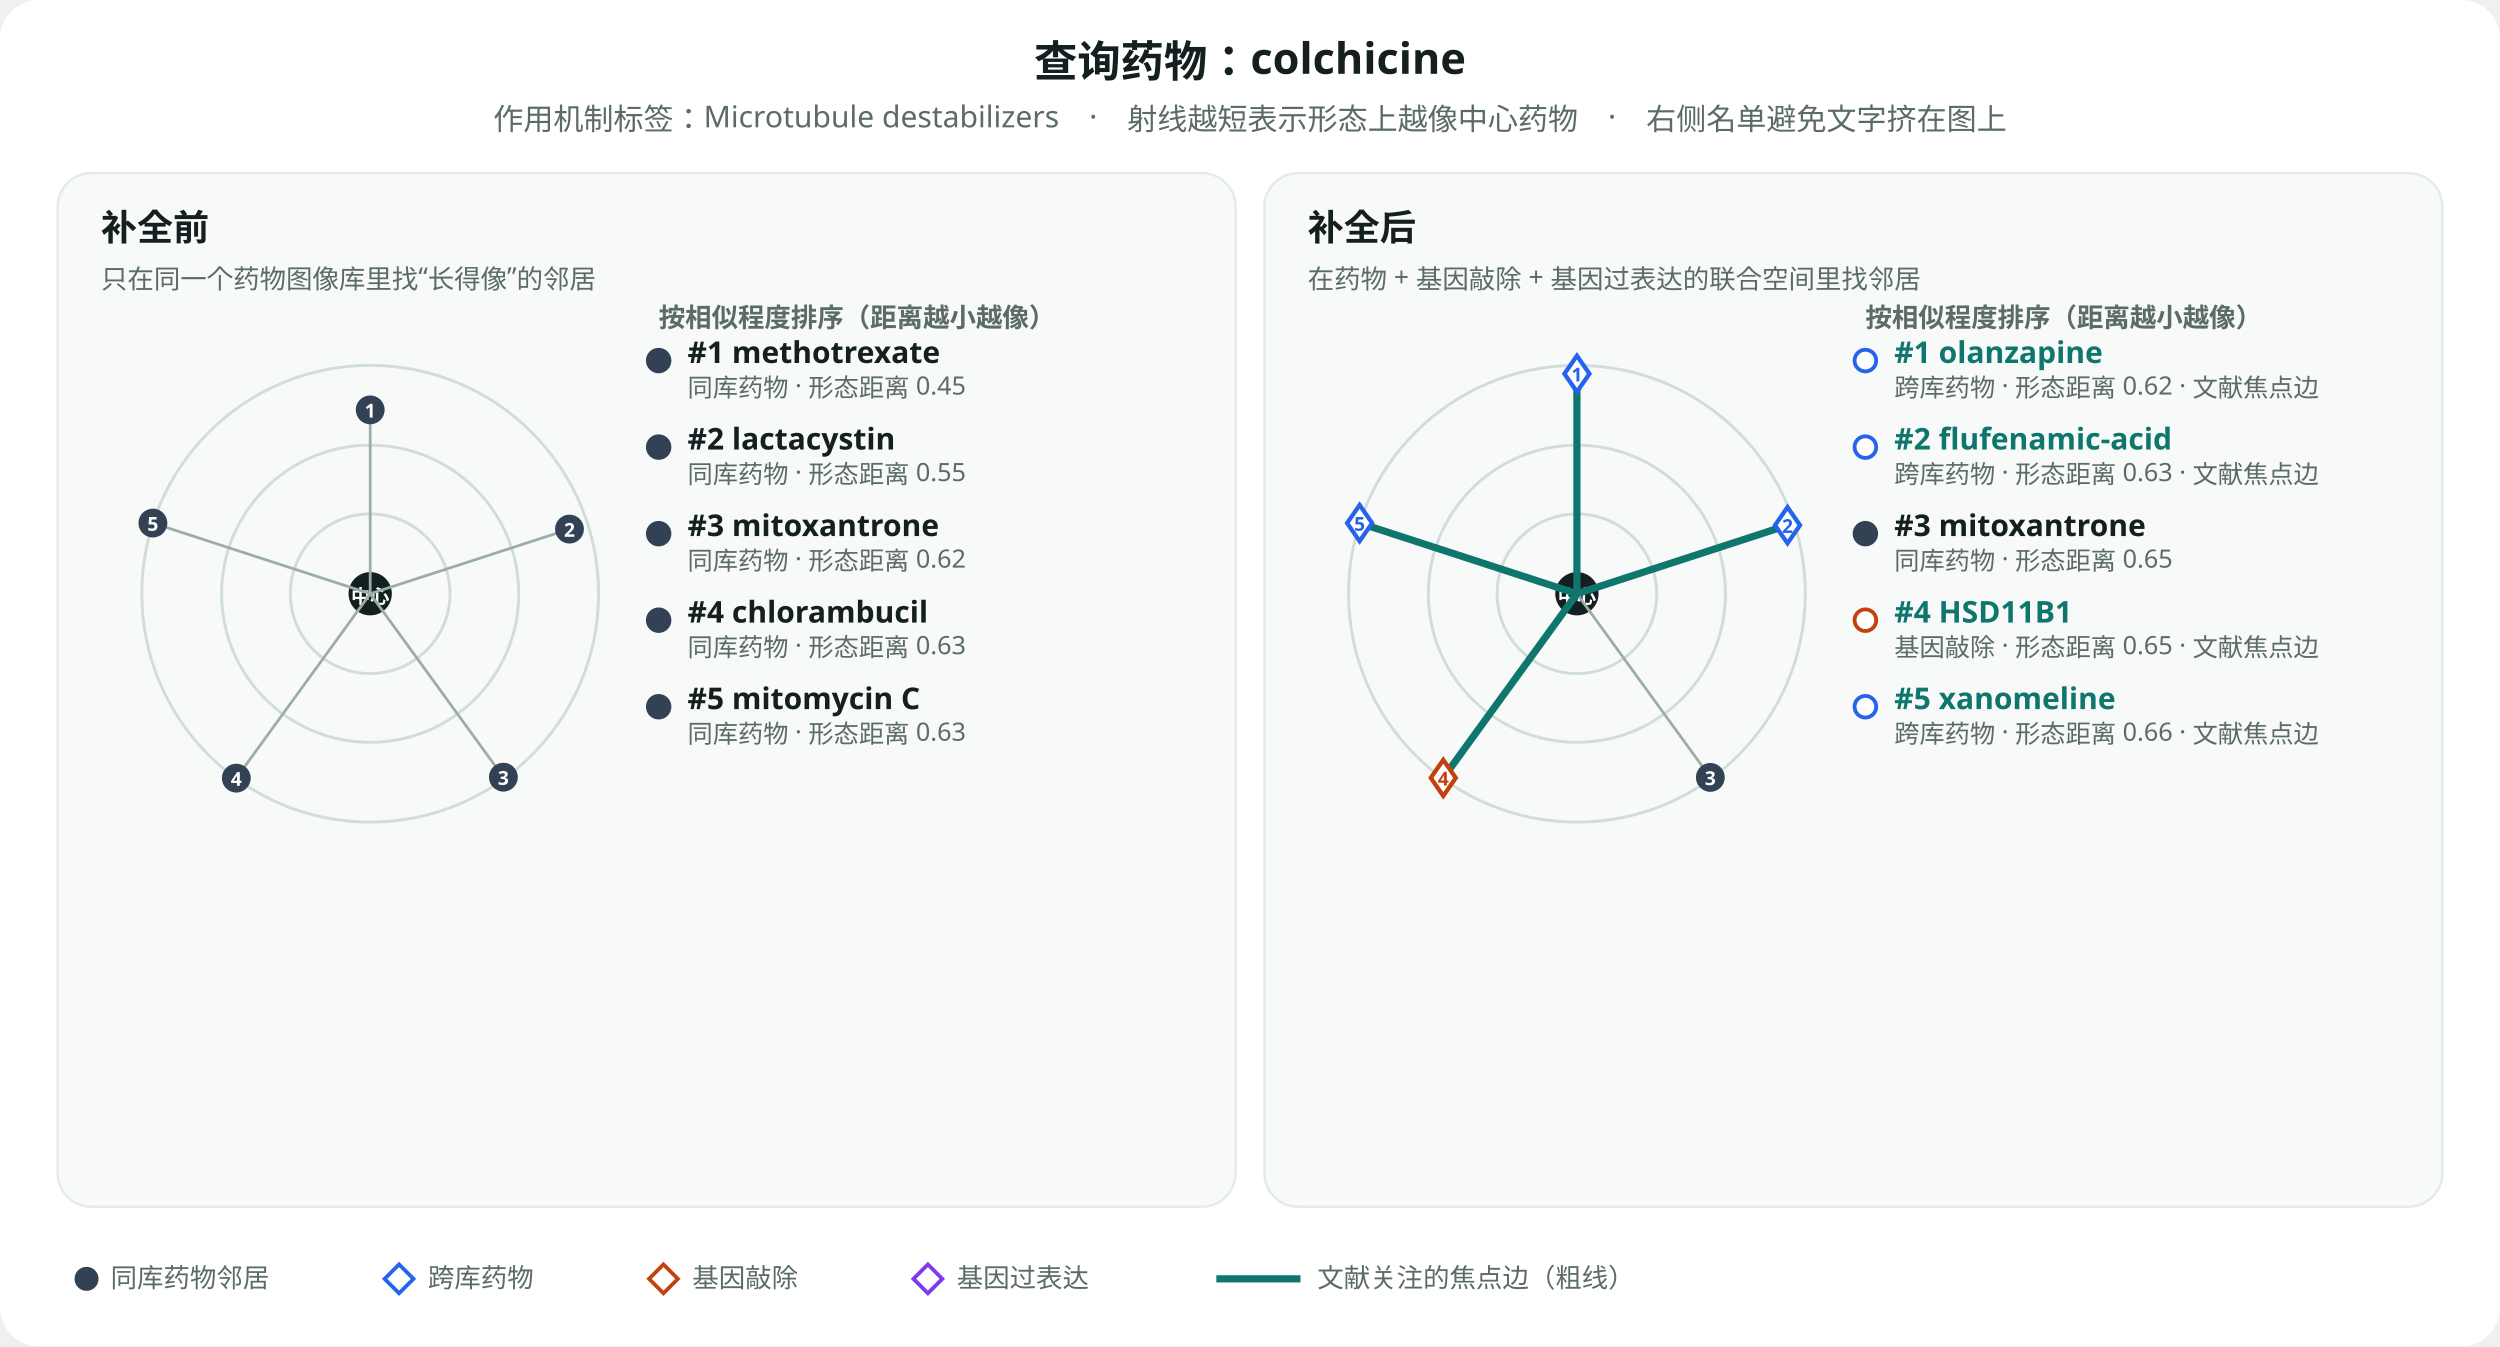
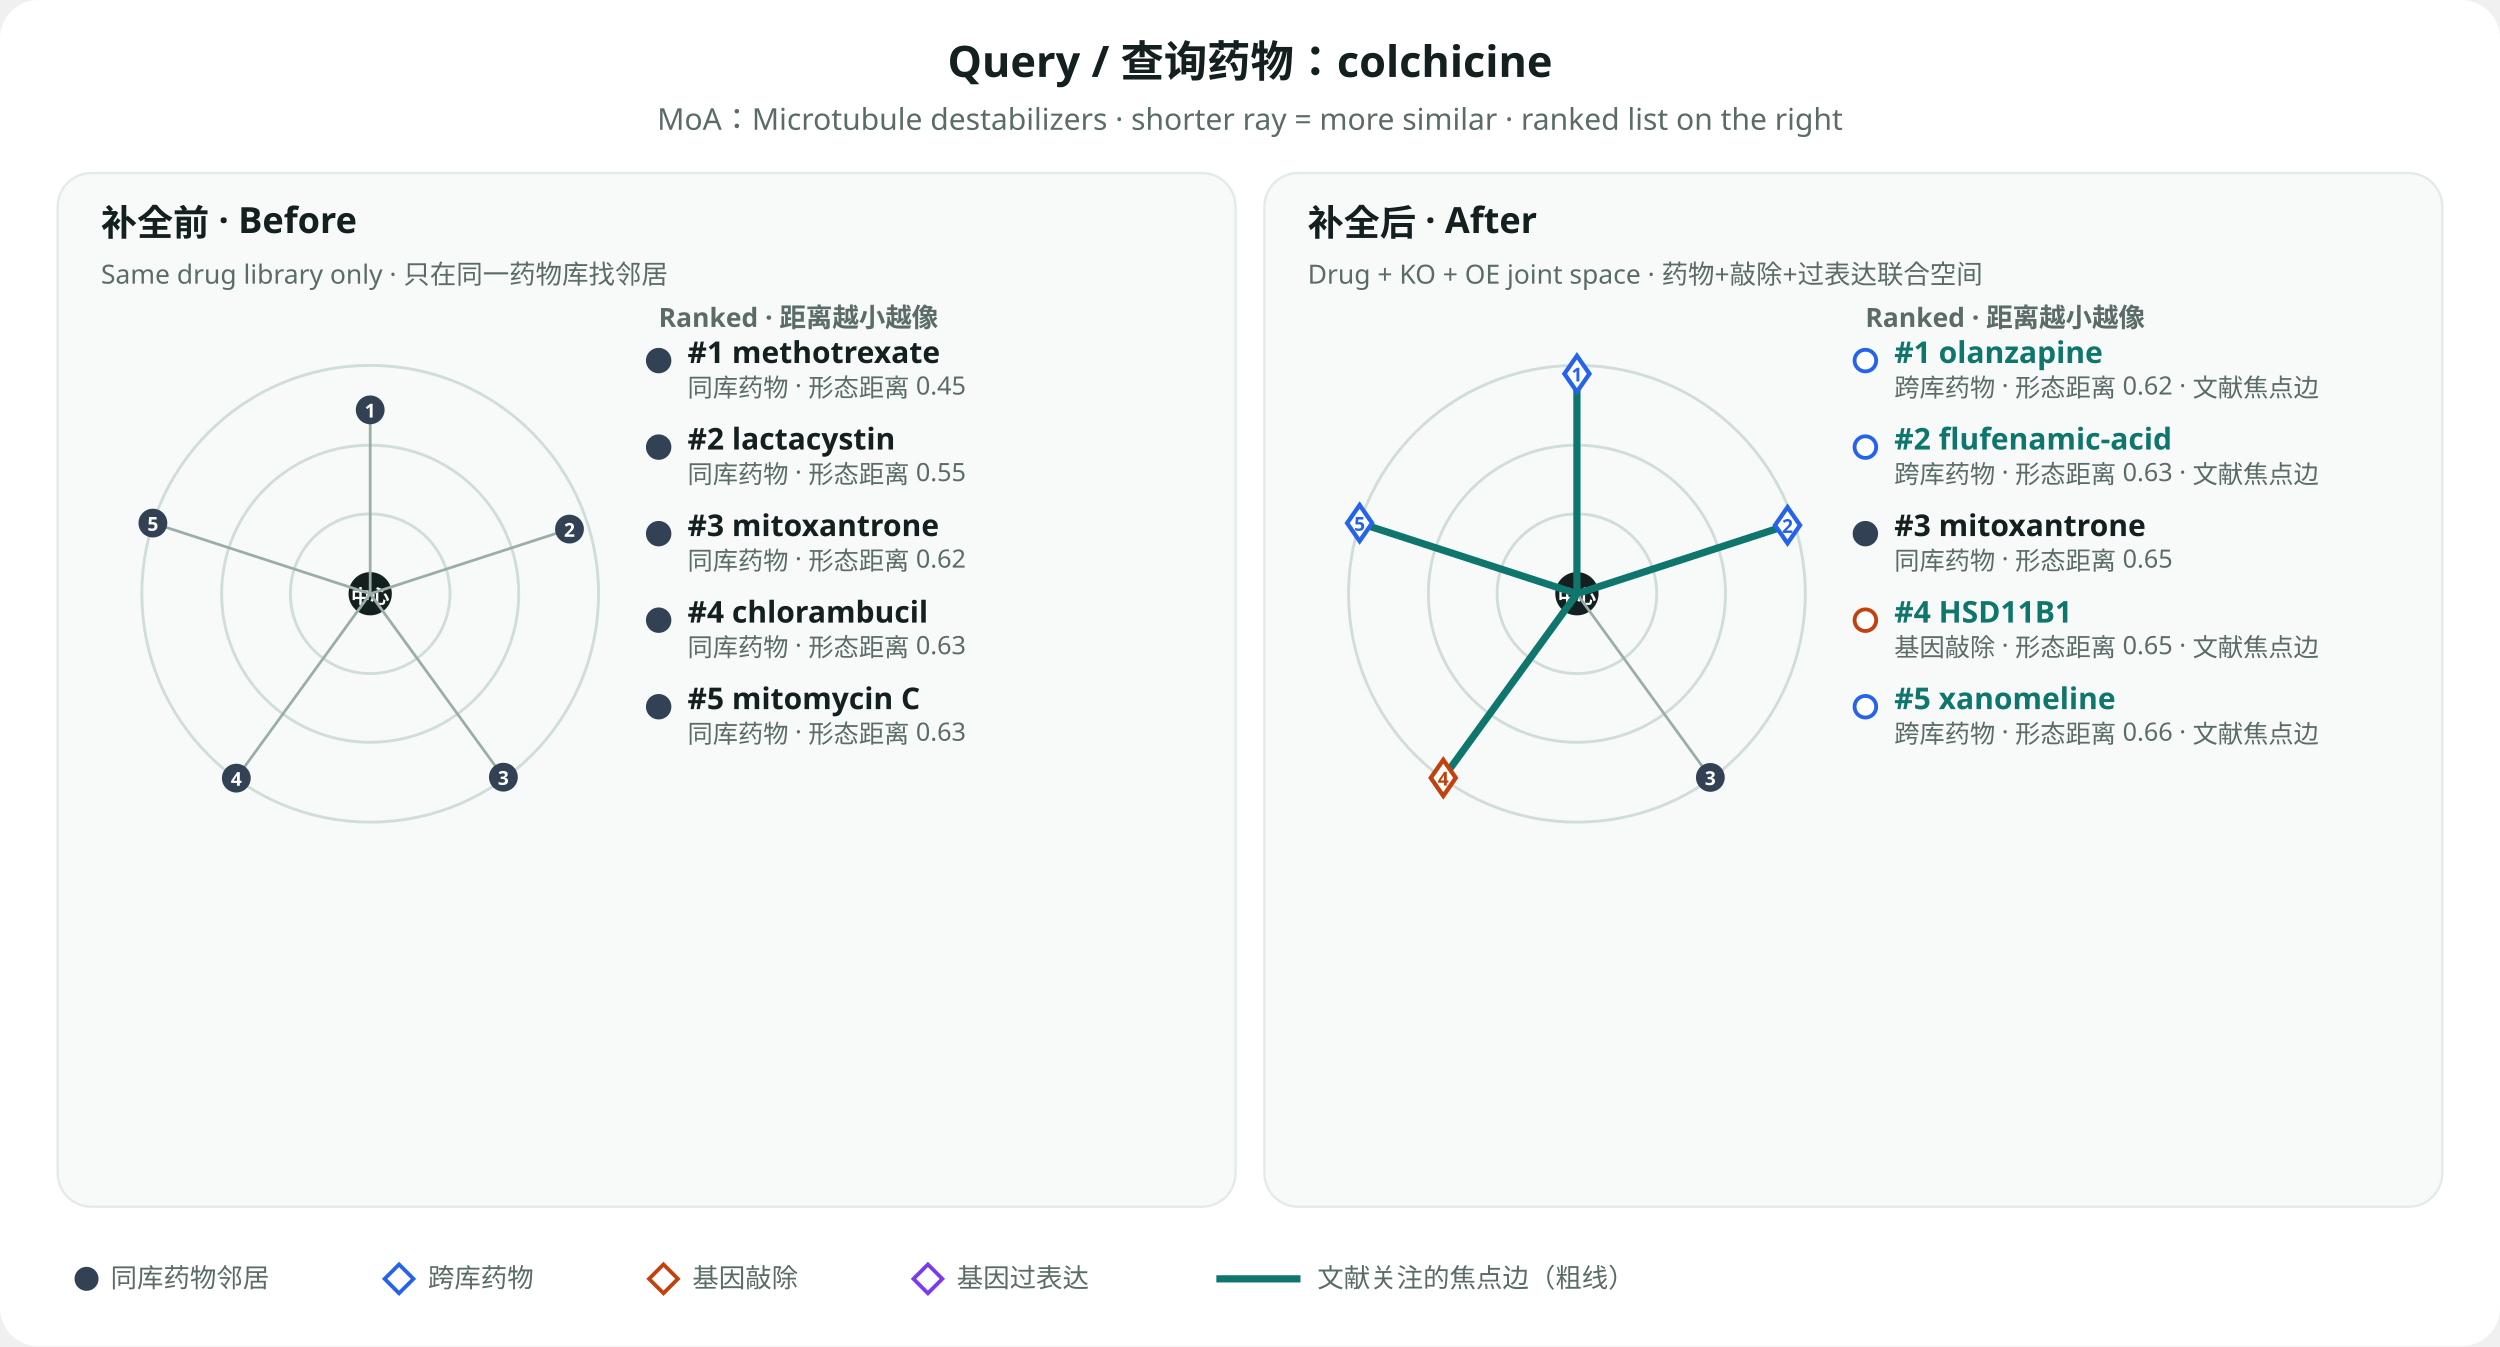
<svg xmlns="http://www.w3.org/2000/svg" width="1040" height="560" viewBox="0 0 1040 560" font-family="Sora, 'Noto Sans SC', 'PingFang SC', 'Microsoft YaHei', sans-serif">
  <rect width="100%" height="100%" rx="16" fill="#ffffff" />
  <text x="520.0" y="32" text-anchor="middle" font-size="18" font-weight="700" fill="#14201f">
-       查询药物：colchicine
+       Query / 查询药物：colchicine
    </text>
  <text x="520.0" y="54" text-anchor="middle" font-size="12.5" fill="#5a6b68">
-       作用机制标签：Microtubule destabilizers　·　射线越短表示形态上越像中心药物　·　右侧名单避免文字挤在图上
+       MoA：Microtubule destabilizers · shorter ray = more similar · ranked list on the right
    </text>
  <rect x="24" y="72" width="490" height="430" rx="14" fill="#f7faf9" stroke="#e2ebe7" />
-   <text x="42" y="100" font-size="15" font-weight="700" fill="#14201f">补全前</text>
-   <text x="42" y="120" font-size="11" fill="#5a6b68">只在同一个药物图像库里找“长得像”的邻居</text>
+   <text x="42" y="98" font-size="15" font-weight="700" fill="#14201f">补全前 · Before</text>
+   <text x="42" y="118" font-size="11" fill="#5a6b68">Same drug library only · 只在同一药物库找邻居</text>
  <circle cx="154" cy="247" r="33.2" fill="none" stroke="#d0ddd8" stroke-width="1.2" />
  <circle cx="154" cy="247" r="61.8" fill="none" stroke="#d0ddd8" stroke-width="1.2" />
  <circle cx="154" cy="247" r="95.0" fill="none" stroke="#d0ddd8" stroke-width="1.2" />
  <circle cx="154" cy="247" r="9" fill="#14201f" />
  <text x="154" y="251" text-anchor="middle" font-size="8" fill="#fff" font-weight="700">中心</text>
-   <text x="274" y="136" font-size="11" font-weight="650" fill="#5a6b68">按相似程度排序（距离越小越像）</text>
+   <text x="274" y="136" font-size="11" font-weight="650" fill="#5a6b68">Ranked · 距离越小越像</text>
  <line x1="154" y1="247" x2="154.0" y2="170.5" stroke="#9aada7" stroke-width="1.15" stroke-linecap="round" />
  <circle cx="154.0" cy="170.5" r="6" fill="#334155" />
  <text x="154.0" y="173.7" text-anchor="middle" font-size="8" fill="#fff" font-weight="700">1</text>
  <circle cx="274" cy="150" r="4.5" fill="#334155" stroke="#334155" stroke-width="1.6" />
  <text x="286" y="151" font-size="12.5" font-weight="550" fill="#14201f">#1  methotrexate</text>
  <text x="286" y="165" font-size="10.5" fill="#5a6b68">同库药物 · 形态距离 0.45</text>
  <line x1="154" y1="247" x2="236.9" y2="220.1" stroke="#9aada7" stroke-width="1.15" stroke-linecap="round" />
  <circle cx="236.9" cy="220.1" r="6" fill="#334155" />
  <text x="236.9" y="223.3" text-anchor="middle" font-size="8" fill="#fff" font-weight="700">2</text>
  <circle cx="274" cy="186" r="4.5" fill="#334155" stroke="#334155" stroke-width="1.6" />
  <text x="286" y="187" font-size="12.5" font-weight="550" fill="#14201f">#2  lactacystin</text>
  <text x="286" y="201" font-size="10.5" fill="#5a6b68">同库药物 · 形态距离 0.55</text>
  <line x1="154" y1="247" x2="209.4" y2="323.3" stroke="#9aada7" stroke-width="1.15" stroke-linecap="round" />
  <circle cx="209.4" cy="323.3" r="6" fill="#334155" />
  <text x="209.4" y="326.5" text-anchor="middle" font-size="8" fill="#fff" font-weight="700">3</text>
  <circle cx="274" cy="222" r="4.5" fill="#334155" stroke="#334155" stroke-width="1.6" />
  <text x="286" y="223" font-size="12.5" font-weight="550" fill="#14201f">#3  mitoxantrone</text>
  <text x="286" y="237" font-size="10.5" fill="#5a6b68">同库药物 · 形态距离 0.62</text>
  <line x1="154" y1="247" x2="98.3" y2="323.7" stroke="#9aada7" stroke-width="1.15" stroke-linecap="round" />
  <circle cx="98.3" cy="323.7" r="6" fill="#334155" />
  <text x="98.3" y="326.9" text-anchor="middle" font-size="8" fill="#fff" font-weight="700">4</text>
  <circle cx="274" cy="258" r="4.5" fill="#334155" stroke="#334155" stroke-width="1.6" />
  <text x="286" y="259" font-size="12.5" font-weight="550" fill="#14201f">#4  chlorambucil</text>
  <text x="286" y="273" font-size="10.5" fill="#5a6b68">同库药物 · 形态距离 0.63</text>
  <line x1="154" y1="247" x2="63.6" y2="217.6" stroke="#9aada7" stroke-width="1.15" stroke-linecap="round" />
  <circle cx="63.6" cy="217.6" r="6" fill="#334155" />
  <text x="63.6" y="220.8" text-anchor="middle" font-size="8" fill="#fff" font-weight="700">5</text>
  <circle cx="274" cy="294" r="4.5" fill="#334155" stroke="#334155" stroke-width="1.6" />
  <text x="286" y="295" font-size="12.5" font-weight="550" fill="#14201f">#5  mitomycin C</text>
  <text x="286" y="309" font-size="10.5" fill="#5a6b68">同库药物 · 形态距离 0.63</text>
  <rect x="526" y="72" width="490" height="430" rx="14" fill="#f7faf9" stroke="#e2ebe7" />
-   <text x="544" y="100" font-size="15" font-weight="700" fill="#14201f">补全后</text>
-   <text x="544" y="120" font-size="11" fill="#5a6b68">在药物 + 基因敲除 + 基因过表达的联合空间里找邻居</text>
+   <text x="544" y="98" font-size="15" font-weight="700" fill="#14201f">补全后 · After</text>
+   <text x="544" y="118" font-size="11" fill="#5a6b68">Drug + KO + OE joint space · 药物+敲除+过表达联合空间</text>
  <circle cx="656" cy="247" r="33.2" fill="none" stroke="#d0ddd8" stroke-width="1.2" />
  <circle cx="656" cy="247" r="61.8" fill="none" stroke="#d0ddd8" stroke-width="1.2" />
  <circle cx="656" cy="247" r="95.0" fill="none" stroke="#d0ddd8" stroke-width="1.2" />
  <circle cx="656" cy="247" r="9" fill="#14201f" />
  <text x="656" y="251" text-anchor="middle" font-size="8" fill="#fff" font-weight="700">中心</text>
-   <text x="776" y="136" font-size="11" font-weight="650" fill="#5a6b68">按相似程度排序（距离越小越像）</text>
+   <text x="776" y="136" font-size="11" font-weight="650" fill="#5a6b68">Ranked · 距离越小越像</text>
  <line x1="656" y1="247" x2="656.0" y2="155.5" stroke="#0f766e" stroke-width="3.0" stroke-linecap="round" />
  <polygon points="656.0,148.0 661.2,155.5 656.0,163.0 650.8,155.5" fill="#ffffff" stroke="#2563eb" stroke-width="1.8" />
  <text x="656.0" y="158.7" text-anchor="middle" font-size="8" fill="#2563eb" font-weight="700">1</text>
  <circle cx="776" cy="150" r="4.5" fill="#ffffff" stroke="#2563eb" stroke-width="1.6" />
  <text x="788" y="151" font-size="12.5" font-weight="700" fill="#0f766e">#1  olanzapine</text>
  <text x="788" y="165" font-size="10.5" fill="#5a6b68">跨库药物 · 形态距离 0.62 · 文献焦点边</text>
  <line x1="656" y1="247" x2="743.6" y2="218.5" stroke="#0f766e" stroke-width="3.0" stroke-linecap="round" />
  <polygon points="743.6,211.0 748.8,218.5 743.6,226.0 738.4,218.5" fill="#ffffff" stroke="#2563eb" stroke-width="1.8" />
  <text x="743.6" y="221.7" text-anchor="middle" font-size="8" fill="#2563eb" font-weight="700">2</text>
  <circle cx="776" cy="186" r="4.5" fill="#ffffff" stroke="#2563eb" stroke-width="1.6" />
  <text x="788" y="187" font-size="12.5" font-weight="700" fill="#0f766e">#2  flufenamic-acid</text>
  <text x="788" y="201" font-size="10.5" fill="#5a6b68">跨库药物 · 形态距离 0.63 · 文献焦点边</text>
  <line x1="656" y1="247" x2="711.5" y2="323.4" stroke="#9aada7" stroke-width="1.15" stroke-linecap="round" />
  <circle cx="711.5" cy="323.4" r="6" fill="#334155" />
  <text x="711.5" y="326.6" text-anchor="middle" font-size="8" fill="#fff" font-weight="700">3</text>
  <circle cx="776" cy="222" r="4.5" fill="#334155" stroke="#334155" stroke-width="1.6" />
  <text x="788" y="223" font-size="12.5" font-weight="550" fill="#14201f">#3  mitoxantrone</text>
  <text x="788" y="237" font-size="10.5" fill="#5a6b68">同库药物 · 形态距离 0.65</text>
  <line x1="656" y1="247" x2="600.4" y2="323.6" stroke="#0f766e" stroke-width="3.0" stroke-linecap="round" />
  <polygon points="600.4,316.1 605.6,323.6 600.4,331.1 595.2,323.6" fill="#ffffff" stroke="#c2410c" stroke-width="1.8" />
  <text x="600.4" y="326.8" text-anchor="middle" font-size="8" fill="#c2410c" font-weight="700">4</text>
  <circle cx="776" cy="258" r="4.5" fill="#ffffff" stroke="#c2410c" stroke-width="1.6" />
  <text x="788" y="259" font-size="12.5" font-weight="700" fill="#0f766e">#4  HSD11B1</text>
  <text x="788" y="273" font-size="10.5" fill="#5a6b68">基因敲除 · 形态距离 0.65 · 文献焦点边</text>
  <line x1="656" y1="247" x2="565.6" y2="217.6" stroke="#0f766e" stroke-width="3.0" stroke-linecap="round" />
  <polygon points="565.6,210.1 570.8,217.6 565.6,225.1 560.4,217.6" fill="#ffffff" stroke="#2563eb" stroke-width="1.8" />
  <text x="565.6" y="220.8" text-anchor="middle" font-size="8" fill="#2563eb" font-weight="700">5</text>
  <circle cx="776" cy="294" r="4.5" fill="#ffffff" stroke="#2563eb" stroke-width="1.6" />
  <text x="788" y="295" font-size="12.5" font-weight="700" fill="#0f766e">#5  xanomeline</text>
  <text x="788" y="309" font-size="10.5" fill="#5a6b68">跨库药物 · 形态距离 0.66 · 文献焦点边</text>
  <g transform="translate(36,532)">
    <circle cx="0" cy="0" r="5" fill="#334155" />
    <text x="10" y="3.5" font-size="11" fill="#5a6b68">同库药物邻居</text>
    <polygon points="130,-6 136,0 130,6 124,0" fill="none" stroke="#2563eb" stroke-width="1.6" />
    <text x="142" y="3.5" font-size="11" fill="#5a6b68">跨库药物</text>
    <polygon points="240,-6 246,0 240,6 234,0" fill="none" stroke="#c2410c" stroke-width="1.6" />
    <text x="252" y="3.5" font-size="11" fill="#5a6b68">基因敲除</text>
    <polygon points="350,-6 356,0 350,6 344,0" fill="none" stroke="#7c3aed" stroke-width="1.6" />
    <text x="362" y="3.5" font-size="11" fill="#5a6b68">基因过表达</text>
    <line x1="470" y1="0" x2="505" y2="0" stroke="#0f766e" stroke-width="3" />
    <text x="512" y="3.5" font-size="11" fill="#5a6b68">文献关注的焦点边（粗线）</text>
  </g>
</svg>
